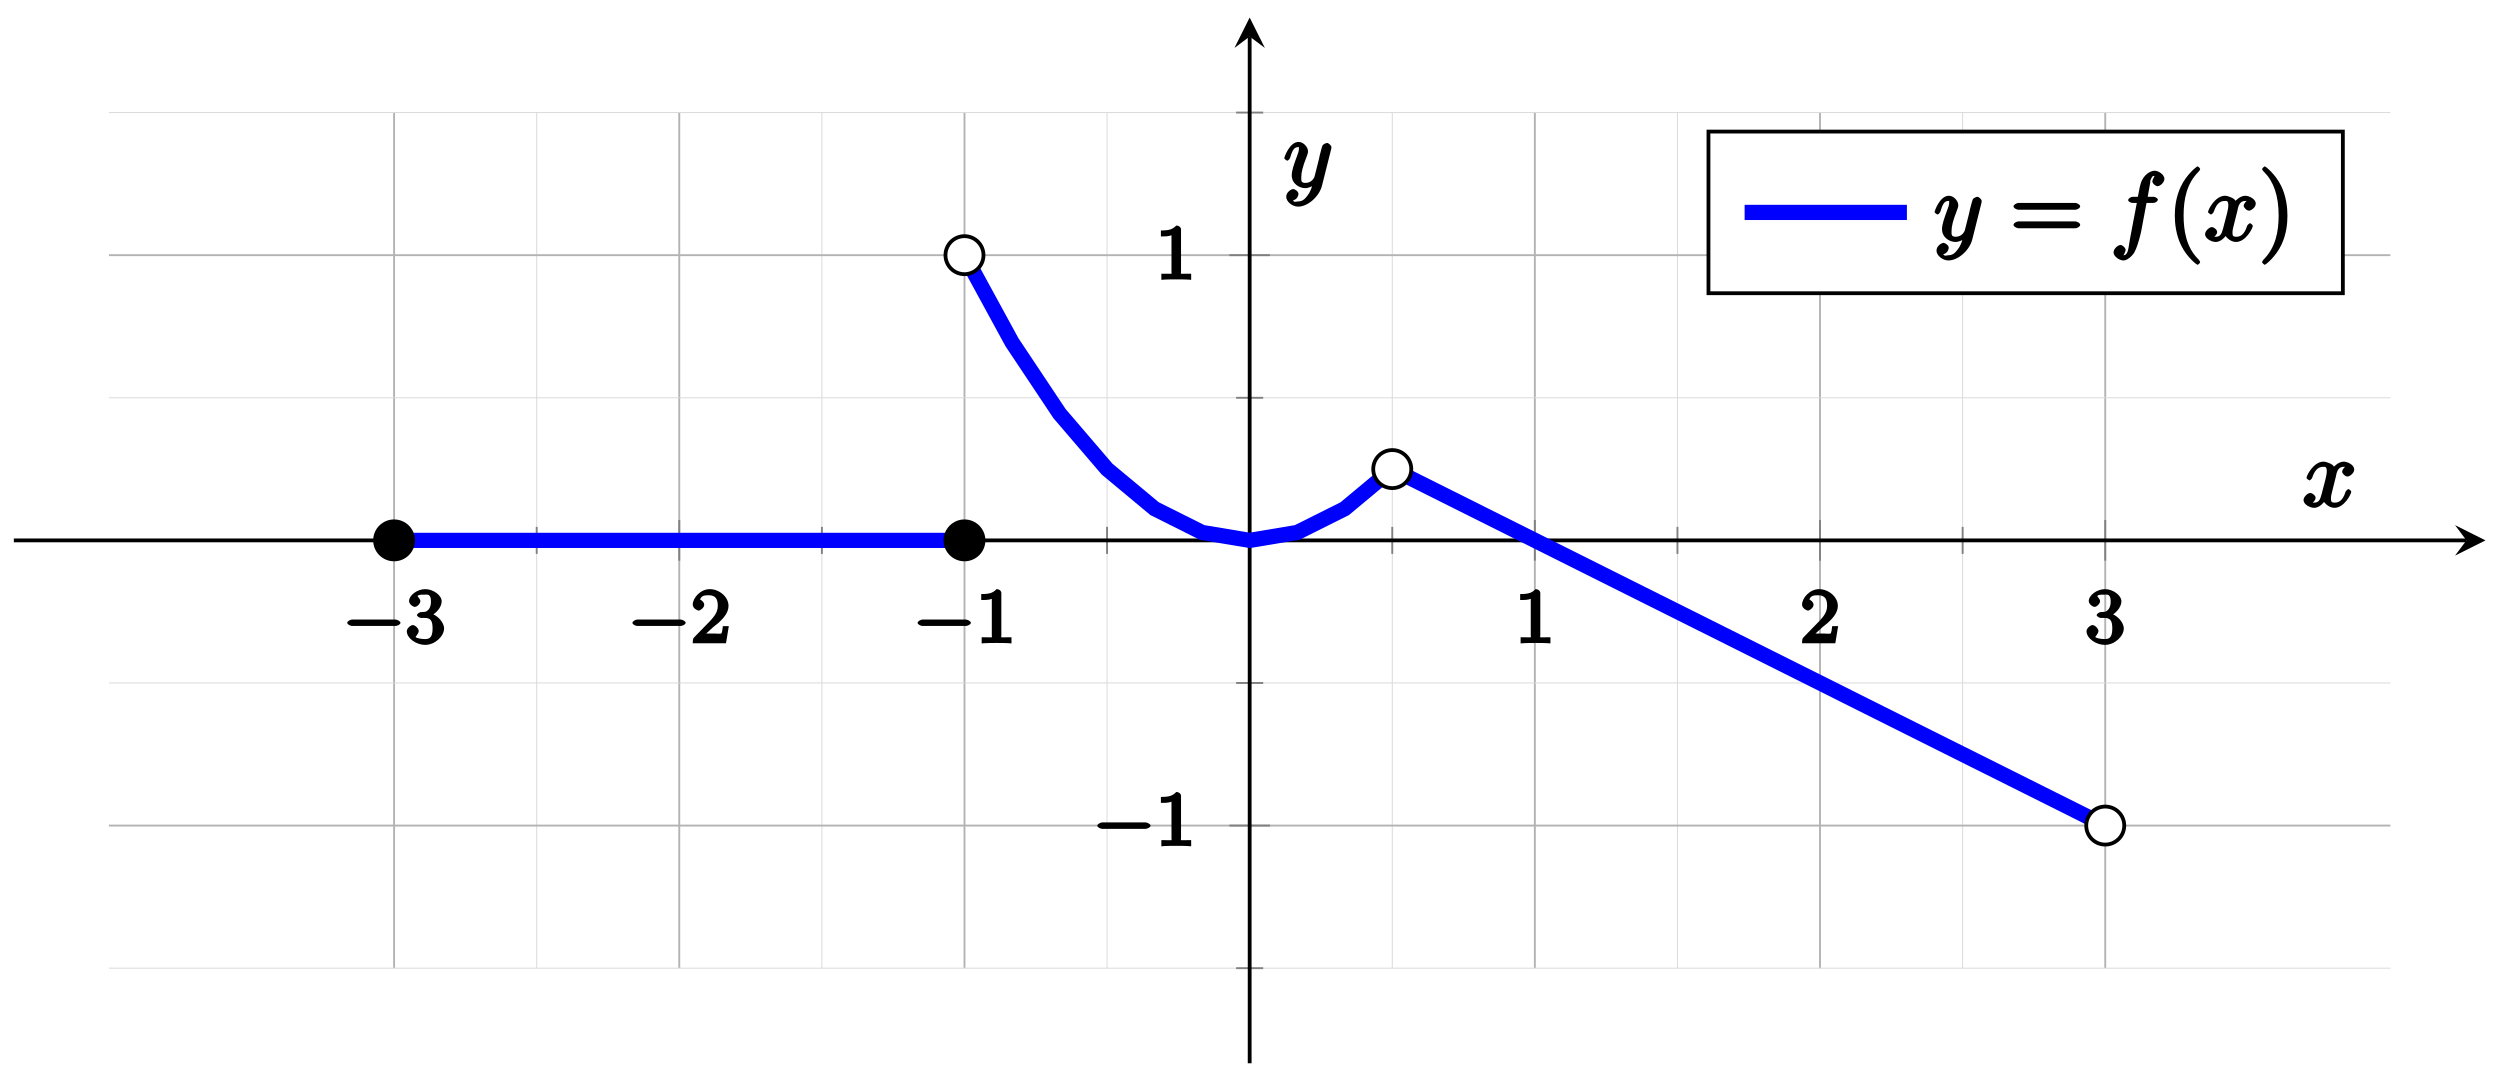
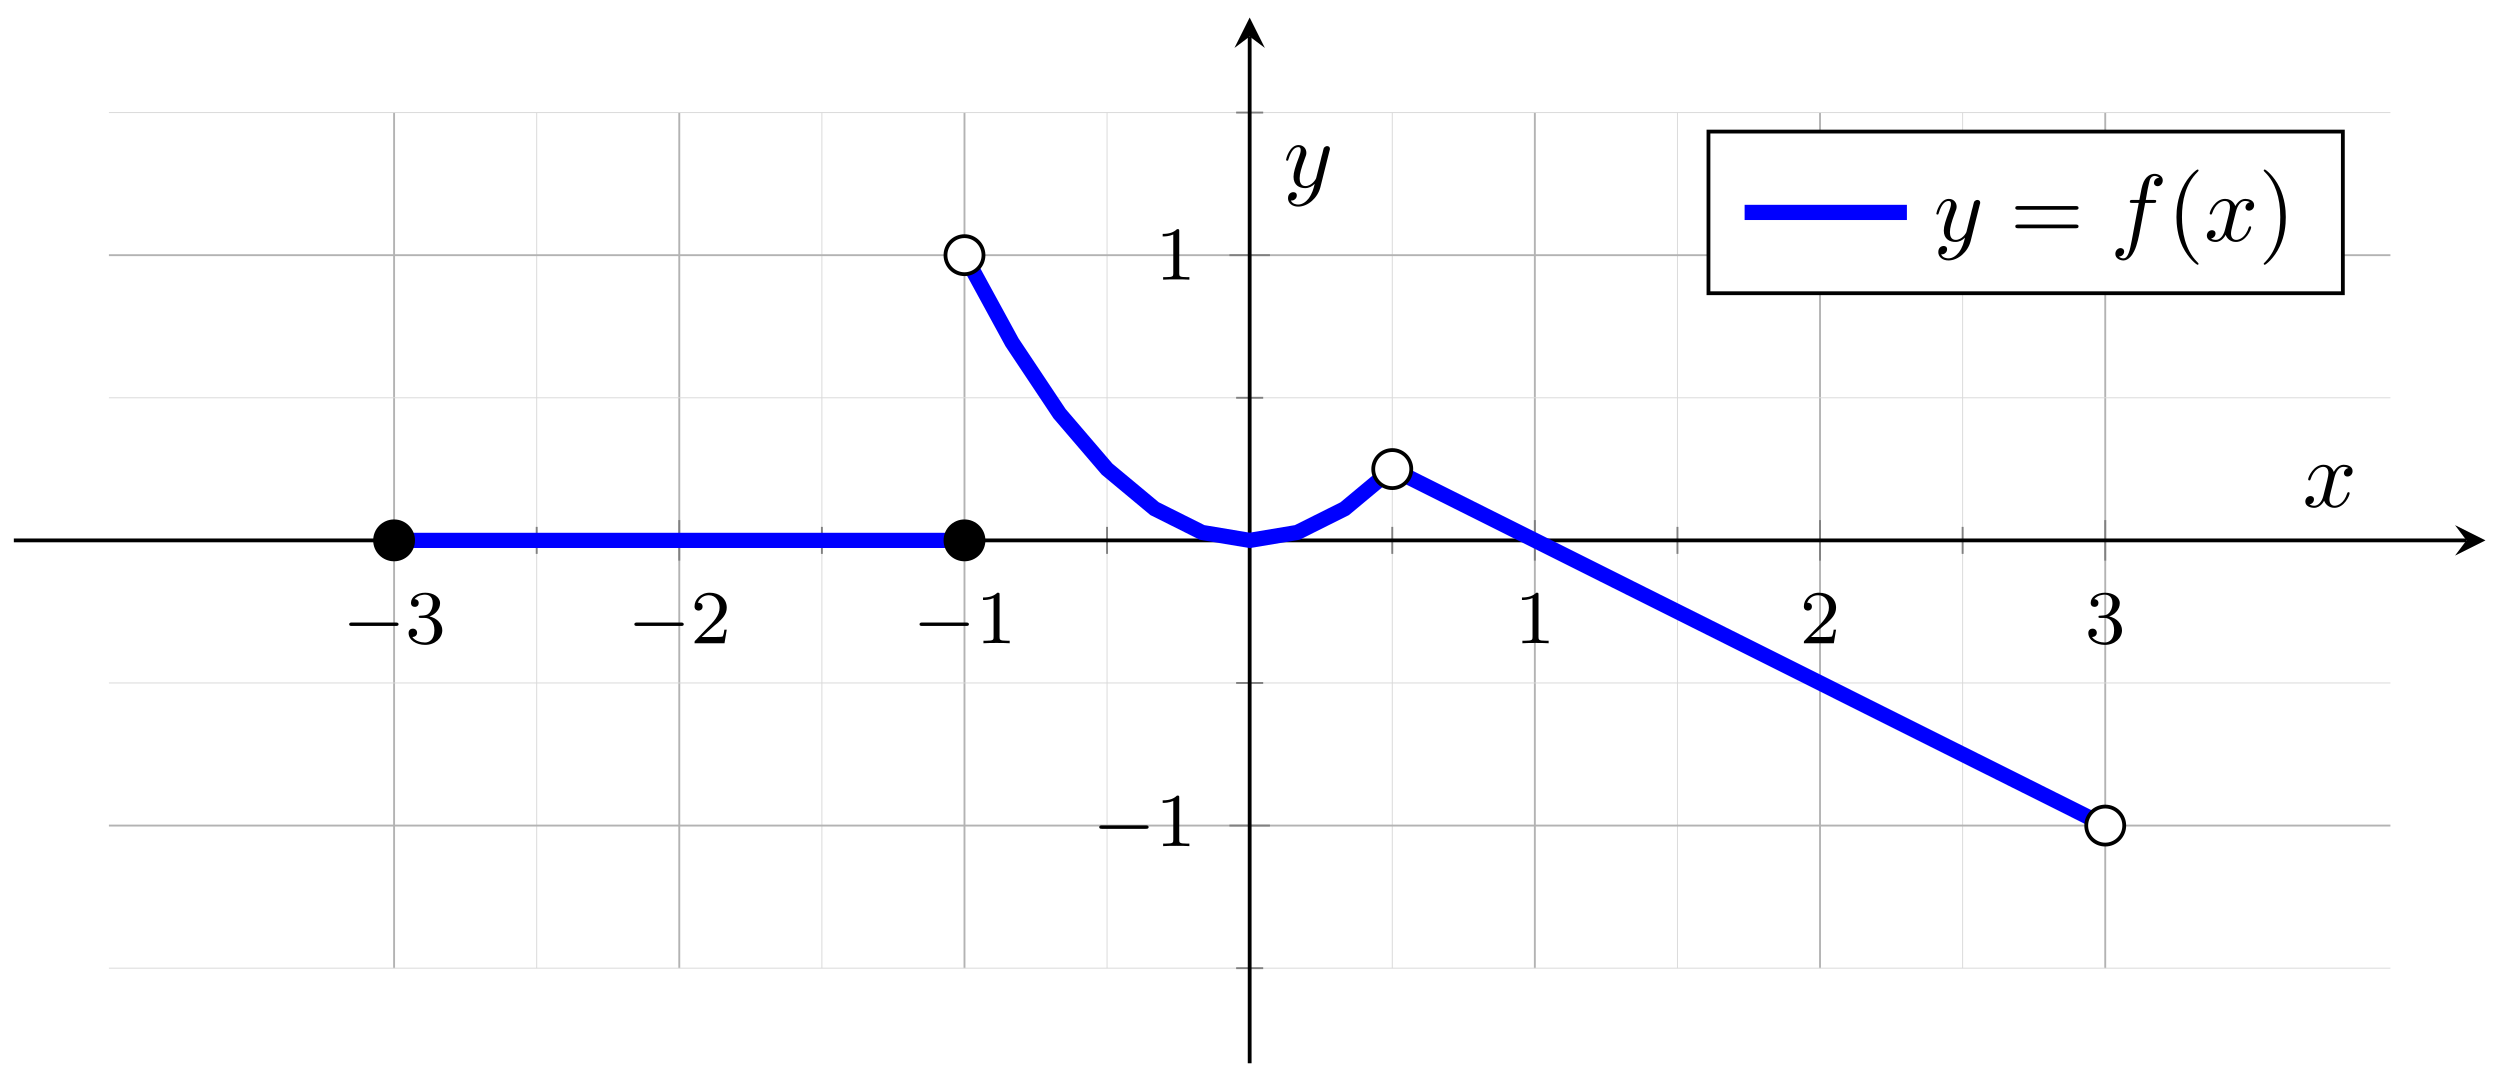
<svg xmlns="http://www.w3.org/2000/svg" xmlns:xlink="http://www.w3.org/1999/xlink" width="262pt" height="113pt" viewBox="0 0 262 113" version="1.1">
  <defs>
    <g>
      <symbol overflow="visible" id="glyph0-0">
        <path style="stroke:none;" d="" />
      </symbol>
      <symbol overflow="visible" id="glyph0-1">
-         <path style="stroke:none;" d="M 5.562 -1.812 C 5.703 -1.812 6.078 -1.953 6.078 -2.141 C 6.078 -2.328 5.703 -2.484 5.562 -2.484 L 1 -2.484 C 0.875 -2.484 0.5 -2.328 0.5 -2.141 C 0.5 -1.953 0.875 -1.812 1 -1.812 Z M 5.562 -1.812 " />
+         <path style="stroke:none;" d="M 5.562 -1.812 C 5.703 -1.812 5.875 -1.812 5.875 -1.984 C 5.875 -2.172 5.703 -2.172 5.562 -2.172 L 1 -2.172 C 0.875 -2.172 0.703 -2.172 0.703 -1.984 C 0.703 -1.812 0.875 -1.812 1 -1.812 Z M 5.562 -1.812 " />
      </symbol>
      <symbol overflow="visible" id="glyph1-0">
        <path style="stroke:none;" d="" />
      </symbol>
      <symbol overflow="visible" id="glyph1-1">
-         <path style="stroke:none;" d="M 2.016 -2.656 C 2.641 -2.656 2.859 -2.375 2.859 -1.547 C 2.859 -0.547 2.484 -0.438 2.062 -0.438 C 1.625 -0.438 1.141 -0.547 1.078 -0.656 C 1.031 -0.656 1.406 -1.016 1.406 -1.281 C 1.406 -1.531 1.047 -1.906 0.781 -1.906 C 0.578 -1.906 0.156 -1.578 0.156 -1.266 C 0.156 -0.516 1.156 0.172 2.078 0.172 C 3.125 0.172 4.062 -0.75 4.062 -1.547 C 4.062 -2.203 3.344 -3 2.531 -3.172 L 2.531 -2.812 C 3.156 -3.031 3.812 -3.75 3.812 -4.391 C 3.812 -5.031 2.922 -5.672 2.094 -5.672 C 1.234 -5.672 0.391 -5.016 0.391 -4.422 C 0.391 -4.125 0.781 -3.812 1 -3.812 C 1.25 -3.812 1.578 -4.172 1.578 -4.406 C 1.578 -4.688 1.141 -4.984 1.328 -4.984 C 1.438 -5.125 1.922 -5.094 2.062 -5.094 C 2.266 -5.094 2.688 -5.219 2.688 -4.391 C 2.688 -3.828 2.516 -3.625 2.406 -3.5 C 2.156 -3.25 2.109 -3.297 1.625 -3.266 C 1.469 -3.25 1.219 -3.062 1.219 -2.953 C 1.219 -2.844 1.484 -2.656 1.625 -2.656 Z M 2.016 -2.656 " />
+         <path style="stroke:none;" d="M 2.016 -2.656 C 2.641 -2.656 3.047 -2.203 3.047 -1.359 C 3.047 -0.359 2.484 -0.078 2.062 -0.078 C 1.625 -0.078 1.016 -0.234 0.734 -0.656 C 1.031 -0.656 1.234 -0.844 1.234 -1.094 C 1.234 -1.359 1.047 -1.531 0.781 -1.531 C 0.578 -1.531 0.344 -1.406 0.344 -1.078 C 0.344 -0.328 1.156 0.172 2.078 0.172 C 3.125 0.172 3.875 -0.562 3.875 -1.359 C 3.875 -2.031 3.344 -2.625 2.531 -2.812 C 3.156 -3.031 3.641 -3.562 3.641 -4.203 C 3.641 -4.844 2.922 -5.297 2.094 -5.297 C 1.234 -5.297 0.594 -4.844 0.594 -4.234 C 0.594 -3.938 0.781 -3.812 1 -3.812 C 1.25 -3.812 1.406 -3.984 1.406 -4.219 C 1.406 -4.516 1.141 -4.625 0.969 -4.625 C 1.312 -5.062 1.922 -5.094 2.062 -5.094 C 2.266 -5.094 2.875 -5.031 2.875 -4.203 C 2.875 -3.656 2.641 -3.312 2.531 -3.188 C 2.297 -2.938 2.109 -2.922 1.625 -2.891 C 1.469 -2.891 1.406 -2.875 1.406 -2.766 C 1.406 -2.656 1.484 -2.656 1.625 -2.656 Z M 2.016 -2.656 " />
      </symbol>
      <symbol overflow="visible" id="glyph1-2">
-         <path style="stroke:none;" d="M 2.375 -1.688 C 2.5 -1.797 2.844 -2.062 2.969 -2.172 C 3.453 -2.625 3.984 -3.203 3.984 -3.922 C 3.984 -4.875 3 -5.672 2.016 -5.672 C 1.047 -5.672 0.234 -4.75 0.234 -4.047 C 0.234 -3.656 0.734 -3.422 0.844 -3.422 C 1.016 -3.422 1.438 -3.719 1.438 -4.031 C 1.438 -4.438 0.859 -4.625 1.016 -4.625 C 1.172 -5.016 1.531 -5.031 1.922 -5.031 C 2.656 -5.031 2.859 -4.594 2.859 -3.922 C 2.859 -3.094 2.328 -2.609 1.391 -1.656 L 0.375 -0.609 C 0.281 -0.531 0.234 -0.375 0.234 0 L 3.719 0 L 4.016 -1.797 L 3.391 -1.797 C 3.344 -1.453 3.328 -1.172 3.234 -1.031 C 3.188 -0.969 2.719 -1.016 2.594 -1.016 L 1.172 -1.016 L 1.297 -0.703 Z M 2.375 -1.688 " />
+         <path style="stroke:none;" d="M 2.25 -1.625 C 2.375 -1.75 2.703 -2.016 2.844 -2.125 C 3.328 -2.578 3.797 -3.016 3.797 -3.734 C 3.797 -4.688 3 -5.297 2.016 -5.297 C 1.047 -5.297 0.422 -4.578 0.422 -3.859 C 0.422 -3.469 0.734 -3.422 0.844 -3.422 C 1.016 -3.422 1.266 -3.531 1.266 -3.844 C 1.266 -4.25 0.859 -4.25 0.766 -4.25 C 1 -4.844 1.531 -5.031 1.922 -5.031 C 2.656 -5.031 3.047 -4.406 3.047 -3.734 C 3.047 -2.906 2.469 -2.297 1.516 -1.344 L 0.516 -0.297 C 0.422 -0.219 0.422 -0.203 0.422 0 L 3.562 0 L 3.797 -1.422 L 3.547 -1.422 C 3.531 -1.266 3.469 -0.875 3.375 -0.719 C 3.328 -0.656 2.719 -0.656 2.594 -0.656 L 1.172 -0.656 Z M 2.25 -1.625 " />
      </symbol>
      <symbol overflow="visible" id="glyph1-3">
-         <path style="stroke:none;" d="M 2.688 -5.266 C 2.688 -5.469 2.484 -5.672 2.188 -5.672 C 1.812 -5.297 1.516 -5.156 0.578 -5.156 L 0.578 -4.531 C 0.984 -4.531 1.406 -4.531 1.688 -4.656 L 1.688 -0.844 C 1.688 -0.547 1.844 -0.625 1.094 -0.625 L 0.625 -0.625 L 0.625 0.016 C 1.141 -0.031 1.828 -0.031 2.188 -0.031 C 2.547 -0.031 3.234 -0.031 3.75 0.016 L 3.75 -0.625 L 3.281 -0.625 C 2.531 -0.625 2.688 -0.547 2.688 -0.844 Z M 2.688 -5.266 " />
+         <path style="stroke:none;" d="M 2.5 -5.078 C 2.5 -5.297 2.484 -5.297 2.266 -5.297 C 1.938 -4.984 1.516 -4.797 0.766 -4.797 L 0.766 -4.531 C 0.984 -4.531 1.406 -4.531 1.875 -4.734 L 1.875 -0.656 C 1.875 -0.359 1.844 -0.266 1.094 -0.266 L 0.812 -0.266 L 0.812 0 C 1.141 -0.031 1.828 -0.031 2.188 -0.031 C 2.547 -0.031 3.234 -0.031 3.562 0 L 3.562 -0.266 L 3.281 -0.266 C 2.531 -0.266 2.5 -0.359 2.5 -0.656 Z M 2.5 -5.078 " />
      </symbol>
      <symbol overflow="visible" id="glyph2-0">
        <path style="stroke:none;" d="" />
      </symbol>
      <symbol overflow="visible" id="glyph2-1">
-         <path style="stroke:none;" d="M 3.5 -3.172 C 3.562 -3.422 3.625 -4.188 4.312 -4.188 C 4.359 -4.188 4.469 -4.234 4.688 -4.109 L 4.812 -4.391 C 4.531 -4.344 4.156 -3.922 4.156 -3.672 C 4.156 -3.516 4.453 -3.172 4.719 -3.172 C 4.938 -3.172 5.422 -3.516 5.422 -3.906 C 5.422 -4.422 4.672 -4.734 4.328 -4.734 C 3.75 -4.734 3.266 -4.156 3.297 -4.203 C 3.203 -4.469 2.5 -4.734 2.203 -4.734 C 1.172 -4.734 0.422 -3.281 0.422 -3.031 C 0.422 -2.938 0.703 -2.766 0.719 -2.766 C 0.797 -2.766 1 -2.953 1.016 -3.047 C 1.359 -4.094 1.844 -4.188 2.188 -4.188 C 2.375 -4.188 2.547 -4.25 2.547 -3.672 C 2.547 -3.375 2.375 -2.703 2 -1.312 C 1.844 -0.688 1.672 -0.438 1.234 -0.438 C 1.172 -0.438 1.062 -0.391 0.859 -0.516 L 0.734 -0.234 C 0.984 -0.297 1.375 -0.656 1.375 -0.938 C 1.375 -1.203 0.984 -1.453 0.844 -1.453 C 0.531 -1.453 0.109 -1.031 0.109 -0.703 C 0.109 -0.25 0.781 0.109 1.219 0.109 C 1.891 0.109 2.359 -0.641 2.391 -0.703 L 2.094 -0.812 C 2.219 -0.438 2.75 0.109 3.344 0.109 C 4.375 0.109 5.109 -1.328 5.109 -1.578 C 5.109 -1.688 4.859 -1.859 4.828 -1.859 C 4.734 -1.859 4.531 -1.641 4.516 -1.578 C 4.188 -0.516 3.688 -0.438 3.375 -0.438 C 2.984 -0.438 2.984 -0.594 2.984 -0.922 C 2.984 -1.141 3.047 -1.359 3.156 -1.797 Z M 3.5 -3.172 " />
+         <path style="stroke:none;" d="M 3.328 -3.016 C 3.391 -3.266 3.625 -4.188 4.312 -4.188 C 4.359 -4.188 4.609 -4.188 4.812 -4.062 C 4.531 -4 4.344 -3.766 4.344 -3.516 C 4.344 -3.359 4.453 -3.172 4.719 -3.172 C 4.938 -3.172 5.25 -3.344 5.25 -3.75 C 5.25 -4.266 4.672 -4.406 4.328 -4.406 C 3.75 -4.406 3.406 -3.875 3.281 -3.656 C 3.031 -4.312 2.5 -4.406 2.203 -4.406 C 1.172 -4.406 0.594 -3.125 0.594 -2.875 C 0.594 -2.766 0.703 -2.766 0.719 -2.766 C 0.797 -2.766 0.828 -2.797 0.844 -2.875 C 1.188 -3.938 1.844 -4.188 2.188 -4.188 C 2.375 -4.188 2.719 -4.094 2.719 -3.516 C 2.719 -3.203 2.547 -2.547 2.188 -1.141 C 2.031 -0.531 1.672 -0.109 1.234 -0.109 C 1.172 -0.109 0.953 -0.109 0.734 -0.234 C 0.984 -0.297 1.203 -0.5 1.203 -0.781 C 1.203 -1.047 0.984 -1.125 0.844 -1.125 C 0.531 -1.125 0.297 -0.875 0.297 -0.547 C 0.297 -0.094 0.781 0.109 1.219 0.109 C 1.891 0.109 2.25 -0.594 2.266 -0.641 C 2.391 -0.281 2.75 0.109 3.344 0.109 C 4.375 0.109 4.938 -1.172 4.938 -1.422 C 4.938 -1.531 4.859 -1.531 4.828 -1.531 C 4.734 -1.531 4.719 -1.484 4.688 -1.422 C 4.359 -0.344 3.688 -0.109 3.375 -0.109 C 2.984 -0.109 2.828 -0.422 2.828 -0.766 C 2.828 -0.984 2.875 -1.203 2.984 -1.641 Z M 3.328 -3.016 " />
      </symbol>
      <symbol overflow="visible" id="glyph2-2">
-         <path style="stroke:none;" d="M 5.016 -3.953 C 5.047 -4.094 5.047 -4.109 5.047 -4.188 C 5.047 -4.359 4.75 -4.625 4.594 -4.625 C 4.5 -4.625 4.203 -4.516 4.109 -4.344 C 4.047 -4.203 3.969 -3.891 3.922 -3.703 C 3.859 -3.453 3.781 -3.188 3.734 -2.906 L 3.281 -1.109 C 3.234 -0.969 2.984 -0.438 2.328 -0.438 C 1.828 -0.438 1.891 -0.703 1.891 -1.078 C 1.891 -1.531 2.047 -2.156 2.391 -3.031 C 2.547 -3.438 2.594 -3.547 2.594 -3.75 C 2.594 -4.203 2.109 -4.734 1.609 -4.734 C 0.656 -4.734 0.109 -3.125 0.109 -3.031 C 0.109 -2.938 0.391 -2.766 0.406 -2.766 C 0.516 -2.766 0.688 -2.953 0.734 -3.109 C 1 -4.047 1.234 -4.188 1.578 -4.188 C 1.656 -4.188 1.641 -4.344 1.641 -4.031 C 1.641 -3.781 1.547 -3.516 1.469 -3.328 C 1.078 -2.266 0.891 -1.703 0.891 -1.234 C 0.891 -0.344 1.703 0.109 2.297 0.109 C 2.688 0.109 3.141 -0.109 3.422 -0.391 L 3.125 -0.5 C 2.984 0.016 2.922 0.391 2.516 0.922 C 2.266 1.25 2.016 1.5 1.562 1.5 C 1.422 1.5 1.141 1.641 1.031 1.406 C 0.953 1.406 1.203 1.359 1.344 1.234 C 1.453 1.141 1.594 0.906 1.594 0.719 C 1.594 0.406 1.156 0.203 1.062 0.203 C 0.828 0.203 0.312 0.531 0.312 1.016 C 0.312 1.516 0.938 2.047 1.562 2.047 C 2.578 2.047 3.781 0.984 4.062 -0.156 Z M 5.016 -3.953 " />
+         <path style="stroke:none;" d="M 4.844 -3.797 C 4.891 -3.938 4.891 -3.953 4.891 -4.031 C 4.891 -4.203 4.75 -4.297 4.594 -4.297 C 4.5 -4.297 4.344 -4.234 4.25 -4.094 C 4.234 -4.031 4.141 -3.734 4.109 -3.547 C 4.031 -3.297 3.969 -3.016 3.906 -2.75 L 3.453 -0.953 C 3.422 -0.812 2.984 -0.109 2.328 -0.109 C 1.828 -0.109 1.719 -0.547 1.719 -0.922 C 1.719 -1.375 1.891 -2 2.219 -2.875 C 2.375 -3.281 2.422 -3.391 2.422 -3.594 C 2.422 -4.031 2.109 -4.406 1.609 -4.406 C 0.656 -4.406 0.297 -2.953 0.297 -2.875 C 0.297 -2.766 0.391 -2.766 0.406 -2.766 C 0.516 -2.766 0.516 -2.797 0.562 -2.953 C 0.844 -3.891 1.234 -4.188 1.578 -4.188 C 1.656 -4.188 1.828 -4.188 1.828 -3.875 C 1.828 -3.625 1.719 -3.359 1.656 -3.172 C 1.25 -2.109 1.078 -1.547 1.078 -1.078 C 1.078 -0.188 1.703 0.109 2.297 0.109 C 2.688 0.109 3.016 -0.062 3.297 -0.344 C 3.172 0.172 3.047 0.672 2.656 1.203 C 2.391 1.531 2.016 1.828 1.562 1.828 C 1.422 1.828 0.969 1.797 0.797 1.406 C 0.953 1.406 1.094 1.406 1.219 1.281 C 1.328 1.203 1.422 1.062 1.422 0.875 C 1.422 0.562 1.156 0.531 1.062 0.531 C 0.828 0.531 0.5 0.688 0.5 1.172 C 0.5 1.672 0.938 2.047 1.562 2.047 C 2.578 2.047 3.609 1.141 3.891 0.016 Z M 4.844 -3.797 " />
      </symbol>
      <symbol overflow="visible" id="glyph2-3">
-         <path style="stroke:none;" d="M 3.656 -3.984 L 4.516 -3.984 C 4.719 -3.984 4.984 -4.141 4.984 -4.344 C 4.984 -4.453 4.719 -4.625 4.547 -4.625 L 3.922 -4.625 L 4.094 -5.594 C 4.141 -5.797 4.234 -6.406 4.203 -6.359 C 4.422 -6.812 4.422 -6.812 4.641 -6.812 C 4.672 -6.812 4.812 -6.859 4.734 -6.922 C 4.688 -6.922 4.406 -6.406 4.406 -6.25 C 4.406 -6.016 4.766 -5.734 4.953 -5.734 C 5.219 -5.734 5.672 -6.125 5.672 -6.5 C 5.672 -6.953 5.047 -7.359 4.641 -7.359 C 4.297 -7.359 3.484 -7.016 3.188 -6.016 C 3.125 -5.812 3.094 -5.719 2.891 -4.625 L 2.359 -4.625 C 2.156 -4.625 1.875 -4.453 1.875 -4.266 C 1.875 -4.141 2.141 -3.984 2.328 -3.984 L 2.781 -3.984 L 2.062 -0.203 C 1.891 0.75 1.891 1.5 1.375 1.5 C 1.328 1.5 1.203 1.547 1.281 1.625 C 1.359 1.609 1.609 1.094 1.609 0.953 C 1.609 0.719 1.266 0.422 1.078 0.422 C 0.812 0.422 0.344 0.812 0.344 1.203 C 0.344 1.641 0.969 2.047 1.375 2.047 C 1.922 2.047 2.5 1.297 2.547 1.156 C 2.938 0.406 3.219 -0.922 3.234 -0.984 L 3.797 -3.984 Z M 3.656 -3.984 " />
+         <path style="stroke:none;" d="M 3.656 -3.984 L 4.516 -3.984 C 4.719 -3.984 4.812 -3.984 4.812 -4.188 C 4.812 -4.297 4.719 -4.297 4.547 -4.297 L 3.719 -4.297 L 3.922 -5.438 C 3.969 -5.641 4.109 -6.344 4.172 -6.469 C 4.25 -6.656 4.422 -6.812 4.641 -6.812 C 4.672 -6.812 4.938 -6.812 5.125 -6.625 C 4.688 -6.594 4.578 -6.234 4.578 -6.094 C 4.578 -5.859 4.766 -5.734 4.953 -5.734 C 5.219 -5.734 5.5 -5.969 5.5 -6.344 C 5.5 -6.797 5.047 -7.031 4.641 -7.031 C 4.297 -7.031 3.672 -6.844 3.375 -5.859 C 3.312 -5.656 3.281 -5.547 3.047 -4.297 L 2.359 -4.297 C 2.156 -4.297 2.047 -4.297 2.047 -4.109 C 2.047 -3.984 2.141 -3.984 2.328 -3.984 L 2.984 -3.984 L 2.25 -0.047 C 2.062 0.922 1.891 1.828 1.375 1.828 C 1.328 1.828 1.094 1.828 0.891 1.641 C 1.359 1.609 1.453 1.25 1.453 1.109 C 1.453 0.875 1.266 0.75 1.078 0.75 C 0.812 0.75 0.531 0.984 0.531 1.359 C 0.531 1.797 0.969 2.047 1.375 2.047 C 1.922 2.047 2.328 1.453 2.5 1.078 C 2.828 0.453 3.047 -0.75 3.062 -0.828 Z M 3.656 -3.984 " />
      </symbol>
      <symbol overflow="visible" id="glyph3-0">
        <path style="stroke:none;" d="" />
      </symbol>
      <symbol overflow="visible" id="glyph3-1">
-         <path style="stroke:none;" d="M 6.844 -3.266 C 7 -3.266 7.359 -3.422 7.359 -3.625 C 7.359 -3.812 7 -3.984 6.859 -3.984 L 0.891 -3.984 C 0.75 -3.984 0.375 -3.812 0.375 -3.625 C 0.375 -3.422 0.75 -3.266 0.891 -3.266 Z M 6.859 -1.328 C 7 -1.328 7.359 -1.484 7.359 -1.688 C 7.359 -1.891 7 -2.047 6.844 -2.047 L 0.891 -2.047 C 0.75 -2.047 0.375 -1.891 0.375 -1.688 C 0.375 -1.484 0.75 -1.328 0.891 -1.328 Z M 6.859 -1.328 " />
+         <path style="stroke:none;" d="M 6.844 -3.266 C 7 -3.266 7.188 -3.266 7.188 -3.453 C 7.188 -3.656 7 -3.656 6.859 -3.656 L 0.891 -3.656 C 0.75 -3.656 0.562 -3.656 0.562 -3.453 C 0.562 -3.266 0.75 -3.266 0.891 -3.266 Z M 6.859 -1.328 C 7 -1.328 7.188 -1.328 7.188 -1.531 C 7.188 -1.719 7 -1.719 6.844 -1.719 L 0.891 -1.719 C 0.75 -1.719 0.562 -1.719 0.562 -1.531 C 0.562 -1.328 0.75 -1.328 0.891 -1.328 Z M 6.859 -1.328 " />
      </symbol>
      <symbol overflow="visible" id="glyph3-2">
-         <path style="stroke:none;" d="M 3.469 2.234 C 3.469 2.203 3.422 2.062 3.25 1.891 C 2 0.641 1.734 -1.125 1.734 -2.656 C 1.734 -4.391 2.062 -6.016 3.297 -7.25 C 3.422 -7.375 3.469 -7.5 3.469 -7.531 C 3.469 -7.609 3.266 -7.812 3.203 -7.812 C 3.094 -7.812 2.031 -6.953 1.438 -5.688 C 0.922 -4.594 0.812 -3.484 0.812 -2.656 C 0.812 -1.875 0.922 -0.672 1.469 0.453 C 2.062 1.688 3.094 2.5 3.203 2.5 C 3.266 2.5 3.469 2.297 3.469 2.234 Z M 3.469 2.234 " />
+         <path style="stroke:none;" d="M 3.297 2.391 C 3.297 2.359 3.297 2.344 3.125 2.172 C 1.891 0.922 1.562 -0.969 1.562 -2.5 C 1.562 -4.234 1.938 -5.969 3.172 -7.203 C 3.297 -7.328 3.297 -7.344 3.297 -7.375 C 3.297 -7.453 3.266 -7.484 3.203 -7.484 C 3.094 -7.484 2.203 -6.797 1.609 -5.531 C 1.109 -4.438 0.984 -3.328 0.984 -2.5 C 0.984 -1.719 1.094 -0.516 1.641 0.625 C 2.25 1.844 3.094 2.5 3.203 2.5 C 3.266 2.5 3.297 2.469 3.297 2.391 Z M 3.297 2.391 " />
      </symbol>
      <symbol overflow="visible" id="glyph3-3">
-         <path style="stroke:none;" d="M 3.047 -2.656 C 3.047 -3.422 2.938 -4.641 2.391 -5.766 C 1.797 -6.984 0.766 -7.812 0.672 -7.812 C 0.609 -7.812 0.391 -7.594 0.391 -7.531 C 0.391 -7.5 0.438 -7.375 0.625 -7.203 C 1.609 -6.203 2.125 -4.734 2.125 -2.656 C 2.125 -0.953 1.797 0.688 0.562 1.938 C 0.438 2.062 0.391 2.203 0.391 2.234 C 0.391 2.297 0.609 2.5 0.672 2.5 C 0.766 2.5 1.828 1.656 2.422 0.391 C 2.938 -0.703 3.047 -1.812 3.047 -2.656 Z M 3.047 -2.656 " />
+         <path style="stroke:none;" d="M 2.875 -2.5 C 2.875 -3.266 2.766 -4.469 2.219 -5.609 C 1.625 -6.828 0.766 -7.484 0.672 -7.484 C 0.609 -7.484 0.562 -7.438 0.562 -7.375 C 0.562 -7.344 0.562 -7.328 0.75 -7.141 C 1.734 -6.156 2.297 -4.578 2.297 -2.5 C 2.297 -0.781 1.938 0.969 0.703 2.219 C 0.562 2.344 0.562 2.359 0.562 2.391 C 0.562 2.453 0.609 2.5 0.672 2.5 C 0.766 2.5 1.672 1.812 2.25 0.547 C 2.766 -0.547 2.875 -1.656 2.875 -2.5 Z M 2.875 -2.5 " />
      </symbol>
    </g>
    <clipPath id="clip1">
      <path d="M 78 11.797 L 169 11.797 L 169 80 L 78 80 Z M 78 11.797 " />
    </clipPath>
    <clipPath id="clip2">
      <path d="M 123 26 L 244 26 L 244 101.465 L 123 101.465 Z M 123 26 " />
    </clipPath>
  </defs>
  <g id="surface1">
    <path style="fill:none;stroke-width:0.1;stroke-linecap:butt;stroke-linejoin:miter;stroke:rgb(84.999%,84.999%,84.999%);stroke-opacity:1;stroke-miterlimit:10;" d="M 44.831 -0 L 44.831 89.662 M 74.718 -0 L 74.718 89.662 M 104.604 -0 L 104.604 89.662 M 134.494 -0 L 134.494 89.662 M 164.38 -0 L 164.38 89.662 M 194.266 -0 L 194.266 89.662 " transform="matrix(1.00002,0,0,-1.00006,11.41373,101.4645)" />
    <path style="fill:none;stroke-width:0.199;stroke-linecap:butt;stroke-linejoin:miter;stroke:rgb(70%,70%,70%);stroke-opacity:1;stroke-miterlimit:10;" d="M 29.886 -0 L 29.886 89.662 M 59.773 -0 L 59.773 89.662 M 89.663 -0 L 89.663 89.662 M 149.435 -0 L 149.435 89.662 M 179.321 -0 L 179.321 89.662 M 209.211 -0 L 209.211 89.662 " transform="matrix(1.00002,0,0,-1.00006,11.41373,101.4645)" />
    <path style="fill:none;stroke-width:0.1;stroke-linecap:butt;stroke-linejoin:miter;stroke:rgb(84.999%,84.999%,84.999%);stroke-opacity:1;stroke-miterlimit:10;" d="M 0 -0 L 239.097 -0 M 0 29.889 L 239.097 29.889 M 0 59.773 L 239.097 59.773 M 0 89.662 L 239.097 89.662 " transform="matrix(1.00002,0,0,-1.00006,11.41373,101.4645)" />
    <path style="fill:none;stroke-width:0.199;stroke-linecap:butt;stroke-linejoin:miter;stroke:rgb(70%,70%,70%);stroke-opacity:1;stroke-miterlimit:10;" d="M 0 14.944 L 239.097 14.944 M 0 74.718 L 239.097 74.718 " transform="matrix(1.00002,0,0,-1.00006,11.41373,101.4645)" />
    <path style="fill:none;stroke-width:0.199;stroke-linecap:butt;stroke-linejoin:miter;stroke:rgb(50%,50%,50%);stroke-opacity:1;stroke-miterlimit:10;" d="M 44.831 43.415 L 44.831 46.247 M 74.718 43.415 L 74.718 46.247 M 104.604 43.415 L 104.604 46.247 M 134.494 43.415 L 134.494 46.247 M 164.38 43.415 L 164.38 46.247 M 194.266 43.415 L 194.266 46.247 " transform="matrix(1.00002,0,0,-1.00006,11.41373,101.4645)" />
    <path style="fill:none;stroke-width:0.199;stroke-linecap:butt;stroke-linejoin:miter;stroke:rgb(50%,50%,50%);stroke-opacity:1;stroke-miterlimit:10;" d="M 29.886 42.704 L 29.886 46.958 M 59.773 42.704 L 59.773 46.958 M 89.663 42.704 L 89.663 46.958 M 149.435 42.704 L 149.435 46.958 M 179.321 42.704 L 179.321 46.958 M 209.211 42.704 L 209.211 46.958 " transform="matrix(1.00002,0,0,-1.00006,11.41373,101.4645)" />
    <path style="fill:none;stroke-width:0.199;stroke-linecap:butt;stroke-linejoin:miter;stroke:rgb(50%,50%,50%);stroke-opacity:1;stroke-miterlimit:10;" d="M 118.131 -0 L 120.967 -0 M 118.131 29.889 L 120.967 29.889 M 118.131 59.773 L 120.967 59.773 M 118.131 89.662 L 120.967 89.662 " transform="matrix(1.00002,0,0,-1.00006,11.41373,101.4645)" />
    <path style="fill:none;stroke-width:0.199;stroke-linecap:butt;stroke-linejoin:miter;stroke:rgb(50%,50%,50%);stroke-opacity:1;stroke-miterlimit:10;" d="M 117.424 14.944 L 121.674 14.944 M 117.424 74.718 L 121.674 74.718 " transform="matrix(1.00002,0,0,-1.00006,11.41373,101.4645)" />
    <path style="fill:none;stroke-width:0.399;stroke-linecap:butt;stroke-linejoin:miter;stroke:rgb(0%,0%,0%);stroke-opacity:1;stroke-miterlimit:10;" d="M -9.964 44.829 L 247.066 44.829 " transform="matrix(1.00002,0,0,-1.00006,11.41373,101.4645)" />
    <path style=" stroke:none;fill-rule:nonzero;fill:rgb(0%,0%,0%);fill-opacity:1;" d="M 260.477 56.633 L 257.289 55.035 L 258.484 56.633 L 257.289 58.227 " />
    <path style="fill:none;stroke-width:0.399;stroke-linecap:butt;stroke-linejoin:miter;stroke:rgb(0%,0%,0%);stroke-opacity:1;stroke-miterlimit:10;" d="M 119.549 -9.965 L 119.549 97.631 " transform="matrix(1.00002,0,0,-1.00006,11.41373,101.4645)" />
    <path style=" stroke:none;fill-rule:nonzero;fill:rgb(0%,0%,0%);fill-opacity:1;" d="M 130.965 1.836 L 129.371 5.023 L 130.965 3.828 L 132.559 5.023 " />
    <g style="fill:rgb(0%,0%,0%);fill-opacity:1;">
      <use xlink:href="#glyph0-1" x="35.891" y="67.413" />
    </g>
    <g style="fill:rgb(0%,0%,0%);fill-opacity:1;">
      <use xlink:href="#glyph1-1" x="42.477" y="67.413" />
    </g>
    <g style="fill:rgb(0%,0%,0%);fill-opacity:1;">
      <use xlink:href="#glyph0-1" x="65.779" y="67.413" />
    </g>
    <g style="fill:rgb(0%,0%,0%);fill-opacity:1;">
      <use xlink:href="#glyph1-2" x="72.365" y="67.413" />
    </g>
    <g style="fill:rgb(0%,0%,0%);fill-opacity:1;">
      <use xlink:href="#glyph0-1" x="95.666" y="67.413" />
    </g>
    <g style="fill:rgb(0%,0%,0%);fill-opacity:1;">
      <use xlink:href="#glyph1-3" x="102.253" y="67.413" />
    </g>
    <g style="fill:rgb(0%,0%,0%);fill-opacity:1;">
      <use xlink:href="#glyph1-3" x="158.735" y="67.413" />
    </g>
    <g style="fill:rgb(0%,0%,0%);fill-opacity:1;">
      <use xlink:href="#glyph1-2" x="188.622" y="67.413" />
    </g>
    <g style="fill:rgb(0%,0%,0%);fill-opacity:1;">
      <use xlink:href="#glyph1-1" x="218.511" y="67.413" />
    </g>
    <g style="fill:rgb(0%,0%,0%);fill-opacity:1;">
      <use xlink:href="#glyph0-1" x="114.498" y="88.674" />
    </g>
    <g style="fill:rgb(0%,0%,0%);fill-opacity:1;">
      <use xlink:href="#glyph1-3" x="121.084" y="88.674" />
    </g>
    <g style="fill:rgb(0%,0%,0%);fill-opacity:1;">
      <use xlink:href="#glyph1-3" x="121.084" y="29.31" />
    </g>
    <path style="fill:none;stroke-width:1.594;stroke-linecap:butt;stroke-linejoin:miter;stroke:rgb(0%,0%,100%);stroke-opacity:1;stroke-miterlimit:10;" d="M 29.886 44.829 L 89.659 44.829 " transform="matrix(1.00002,0,0,-1.00006,11.41373,101.4645)" />
    <g clip-path="url(#clip1)" clip-rule="nonzero">
      <path style="fill:none;stroke-width:1.594;stroke-linecap:butt;stroke-linejoin:miter;stroke:rgb(0%,0%,100%);stroke-opacity:1;stroke-miterlimit:10;" d="M 89.663 74.718 L 94.643 65.586 L 99.623 58.113 L 104.604 52.301 L 109.584 48.153 L 114.564 45.661 L 119.549 44.829 L 124.529 45.661 L 129.509 48.149 L 134.49 52.301 " transform="matrix(1.00002,0,0,-1.00006,11.41373,101.4645)" />
    </g>
    <g clip-path="url(#clip2)" clip-rule="nonzero">
      <path style="fill:none;stroke-width:1.594;stroke-linecap:butt;stroke-linejoin:miter;stroke:rgb(0%,0%,100%);stroke-opacity:1;stroke-miterlimit:10;" d="M 134.494 52.301 L 142.794 48.153 L 159.396 39.849 L 167.7 35.701 L 184.301 27.396 L 192.606 23.244 L 200.906 19.096 L 209.207 14.944 " transform="matrix(1.00002,0,0,-1.00006,11.41373,101.4645)" />
    </g>
    <path style="fill-rule:nonzero;fill:rgb(0%,0%,0%);fill-opacity:1;stroke-width:0.399;stroke-linecap:butt;stroke-linejoin:miter;stroke:rgb(0%,0%,0%);stroke-opacity:1;stroke-miterlimit:10;" d="M 31.879 44.829 C 31.879 45.931 30.988 46.825 29.886 46.825 C 28.785 46.825 27.894 45.931 27.894 44.829 C 27.894 43.731 28.785 42.837 29.886 42.837 C 30.988 42.837 31.879 43.731 31.879 44.829 Z M 31.879 44.829 " transform="matrix(1.00002,0,0,-1.00006,11.41373,101.4645)" />
    <path style="fill-rule:nonzero;fill:rgb(0%,0%,0%);fill-opacity:1;stroke-width:0.399;stroke-linecap:butt;stroke-linejoin:miter;stroke:rgb(0%,0%,0%);stroke-opacity:1;stroke-miterlimit:10;" d="M 91.655 44.829 C 91.655 45.931 90.76 46.825 89.663 46.825 C 88.561 46.825 87.67 45.931 87.67 44.829 C 87.67 43.731 88.561 42.837 89.663 42.837 C 90.76 42.837 91.655 43.731 91.655 44.829 Z M 91.655 44.829 " transform="matrix(1.00002,0,0,-1.00006,11.41373,101.4645)" />
    <path style="fill-rule:nonzero;fill:rgb(100%,100%,100%);fill-opacity:1;stroke-width:0.399;stroke-linecap:butt;stroke-linejoin:miter;stroke:rgb(0%,0%,0%);stroke-opacity:1;stroke-miterlimit:10;" d="M 91.655 74.718 C 91.655 75.819 90.76 76.71 89.663 76.71 C 88.561 76.71 87.67 75.819 87.67 74.718 C 87.67 73.616 88.561 72.726 89.663 72.726 C 90.76 72.726 91.655 73.616 91.655 74.718 Z M 91.655 74.718 " transform="matrix(1.00002,0,0,-1.00006,11.41373,101.4645)" />
    <path style="fill-rule:nonzero;fill:rgb(100%,100%,100%);fill-opacity:1;stroke-width:0.399;stroke-linecap:butt;stroke-linejoin:miter;stroke:rgb(0%,0%,0%);stroke-opacity:1;stroke-miterlimit:10;" d="M 136.486 52.301 C 136.486 53.403 135.591 54.293 134.494 54.293 C 133.392 54.293 132.498 53.403 132.498 52.301 C 132.498 51.204 133.392 50.309 134.494 50.309 C 135.591 50.309 136.486 51.204 136.486 52.301 Z M 136.486 52.301 " transform="matrix(1.00002,0,0,-1.00006,11.41373,101.4645)" />
    <path style="fill-rule:nonzero;fill:rgb(100%,100%,100%);fill-opacity:1;stroke-width:0.399;stroke-linecap:butt;stroke-linejoin:miter;stroke:rgb(0%,0%,0%);stroke-opacity:1;stroke-miterlimit:10;" d="M 211.203 14.944 C 211.203 16.046 210.309 16.936 209.211 16.936 C 208.109 16.936 207.219 16.046 207.219 14.944 C 207.219 13.843 208.109 12.952 209.211 12.952 C 210.309 12.952 211.203 13.843 211.203 14.944 Z M 211.203 14.944 " transform="matrix(1.00002,0,0,-1.00006,11.41373,101.4645)" />
    <g style="fill:rgb(0%,0%,0%);fill-opacity:1;">
      <use xlink:href="#glyph2-1" x="241.301" y="53.112" />
    </g>
    <g style="fill:rgb(0%,0%,0%);fill-opacity:1;">
      <use xlink:href="#glyph2-2" x="134.484" y="19.608" />
    </g>
    <path style="fill-rule:nonzero;fill:rgb(100%,100%,100%);fill-opacity:1;stroke-width:0.399;stroke-linecap:butt;stroke-linejoin:miter;stroke:rgb(0%,0%,0%);stroke-opacity:1;stroke-miterlimit:10;" d="M 167.63 70.73 L 234.113 70.73 L 234.113 87.67 L 167.63 87.67 Z M 167.63 70.73 " transform="matrix(1.00002,0,0,-1.00006,11.41373,101.4645)" />
    <path style="fill:none;stroke-width:1.594;stroke-linecap:butt;stroke-linejoin:miter;stroke:rgb(0%,0%,100%);stroke-opacity:1;stroke-miterlimit:10;" d="M 0.002 -0.002 L 17.009 -0.002 " transform="matrix(1.00002,0,0,-1.00006,182.8342,22.25978)" />
    <g style="fill:rgb(0%,0%,0%);fill-opacity:1;">
      <use xlink:href="#glyph2-2" x="202.633" y="25.249" />
    </g>
    <g style="fill:rgb(0%,0%,0%);fill-opacity:1;">
      <use xlink:href="#glyph3-1" x="210.642" y="25.249" />
    </g>
    <g style="fill:rgb(0%,0%,0%);fill-opacity:1;">
      <use xlink:href="#glyph2-3" x="221.158" y="25.249" />
    </g>
    <g style="fill:rgb(0%,0%,0%);fill-opacity:1;">
      <use xlink:href="#glyph3-2" x="227.108" y="25.249" />
    </g>
    <g style="fill:rgb(0%,0%,0%);fill-opacity:1;">
      <use xlink:href="#glyph2-1" x="230.982" y="25.249" />
    </g>
    <g style="fill:rgb(0%,0%,0%);fill-opacity:1;">
      <use xlink:href="#glyph3-3" x="236.676" y="25.249" />
    </g>
  </g>
</svg>
